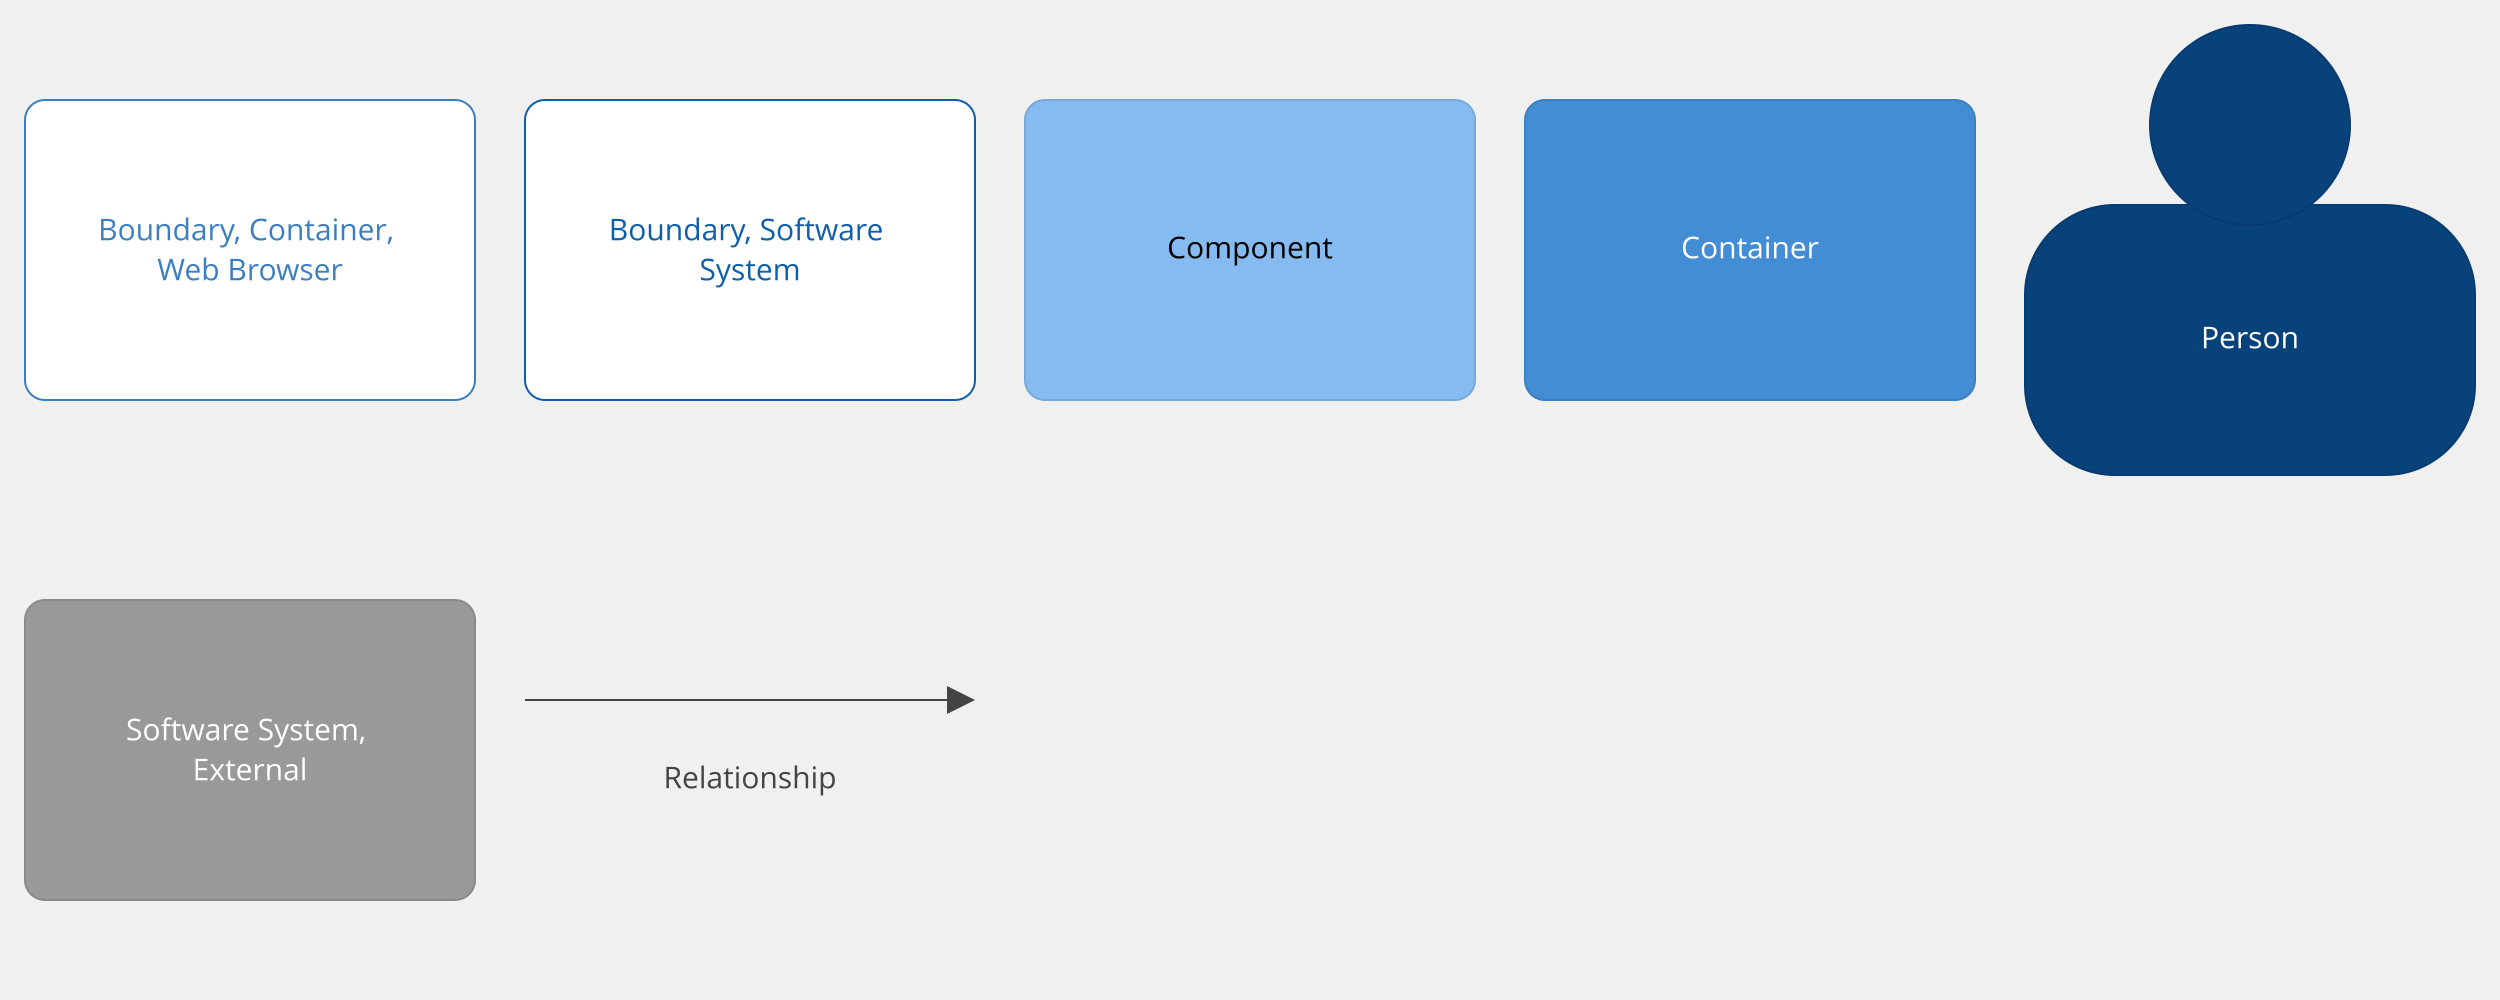
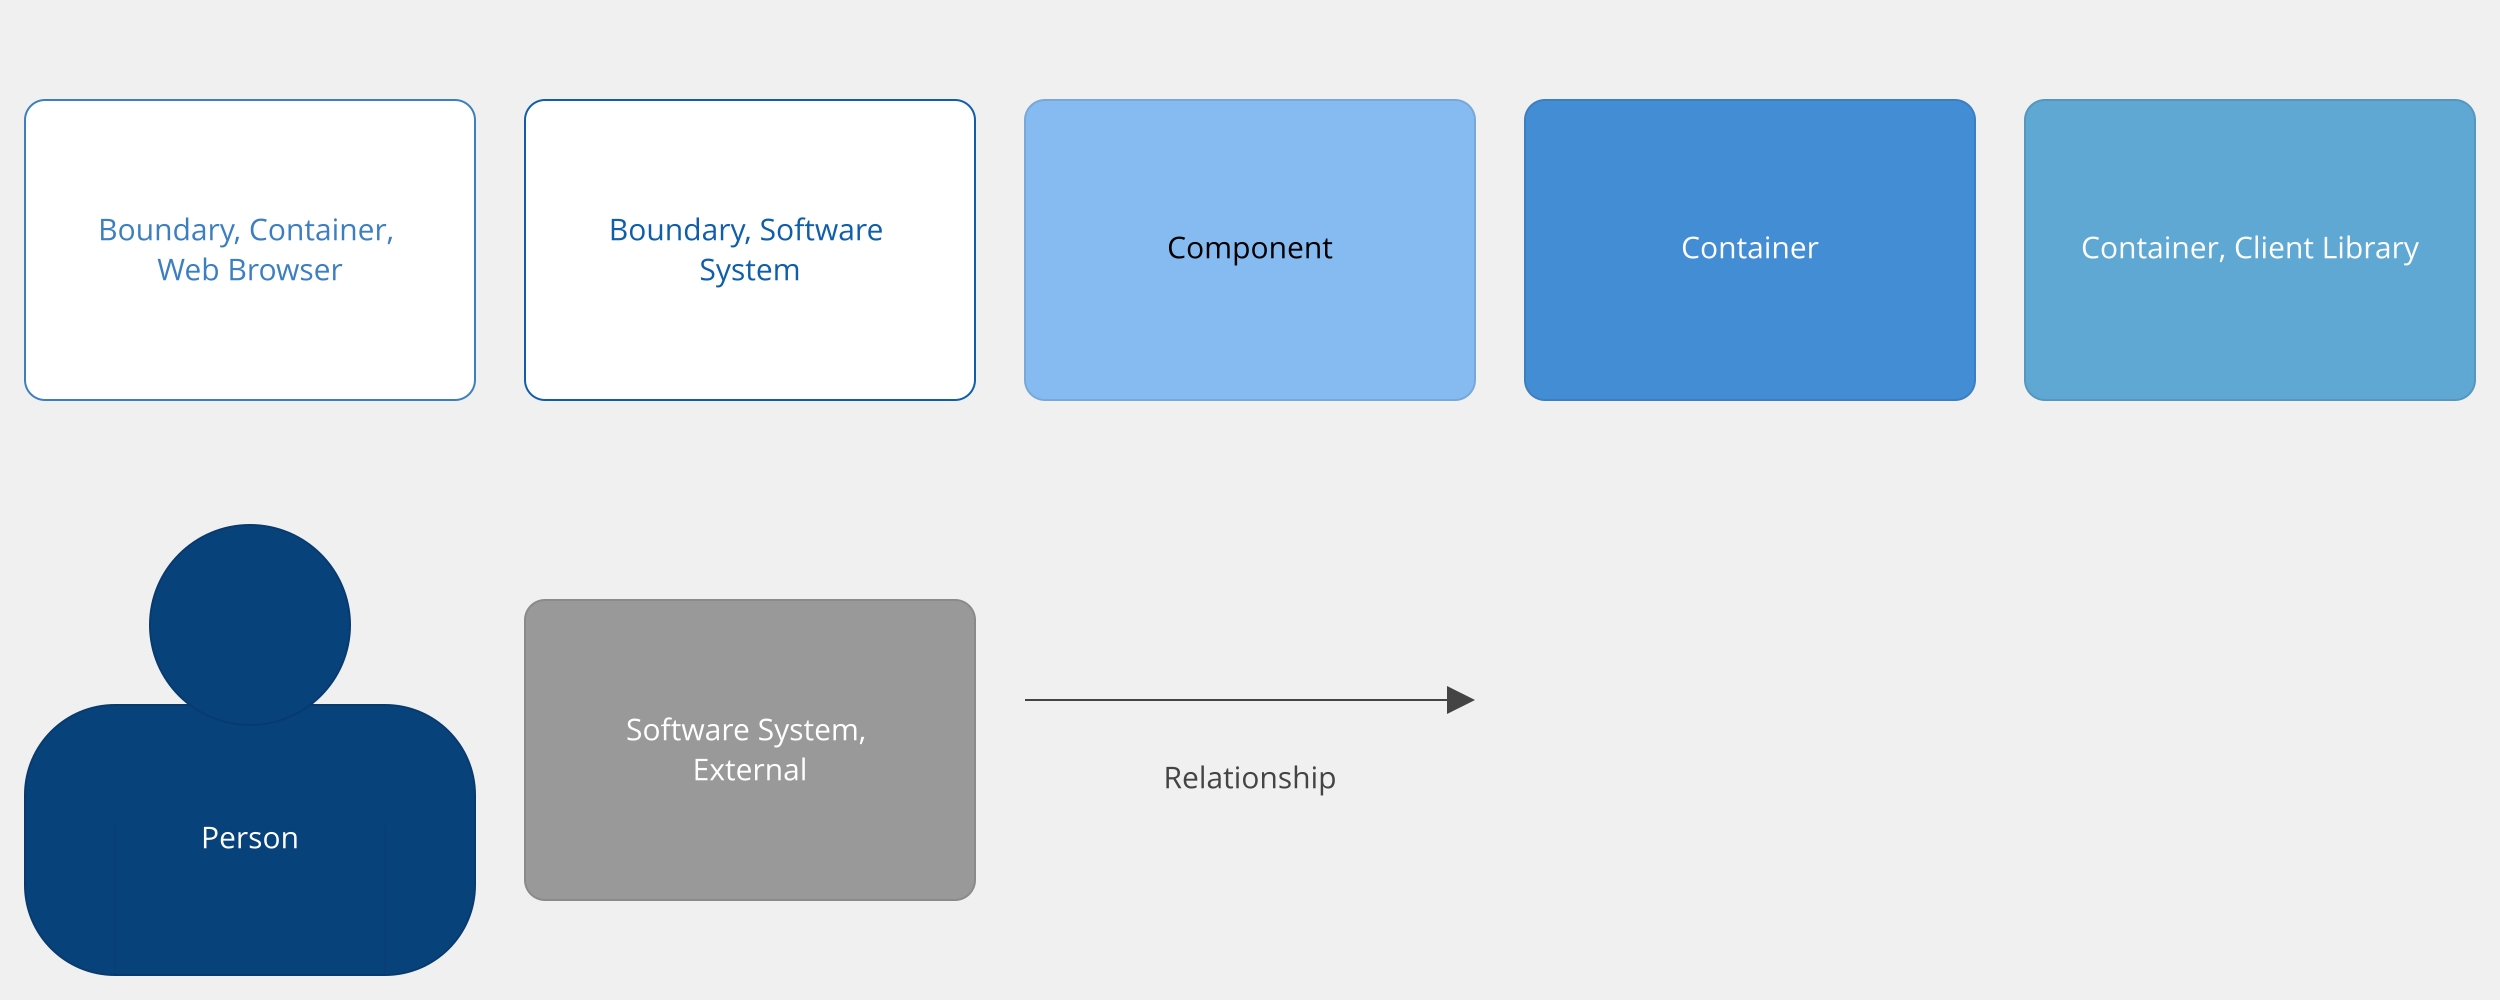
<svg xmlns="http://www.w3.org/2000/svg" version="1.1" viewBox="0 0 2500 1000" style="background: #ffffff">
  <g transform="translate(25,100)">
    <rect width="450" height="300" rx="20" ry="20" x="0" y="0" fill="#ffffff" stroke-width="2" stroke="#3c7fc0" stroke-dasharray="" />
    <text x="225" y="77" text-anchor="middle" dominant-baseline="hanging" fill="#3c7fc0" font-size="30px" font-family="Open Sans, Tahoma, Arial">
      <tspan x="225" dy="40px">Boundary, Container,</tspan>
      <tspan x="225" dy="40px">Web Browser</tspan>
    </text>
  </g>
  <g transform="translate(525,100)">
    <rect width="450" height="300" rx="20" ry="20" x="0" y="0" fill="#ffffff" stroke-width="2" stroke="#0f5eaa" stroke-dasharray="" />
    <text x="225" y="77" text-anchor="middle" dominant-baseline="hanging" fill="#0f5eaa" font-size="30px" font-family="Open Sans, Tahoma, Arial">
      <tspan x="225" dy="40px">Boundary, Software</tspan>
      <tspan x="225" dy="40px">System</tspan>
    </text>
  </g>
  <g transform="translate(1025,100)">
    <rect width="450" height="300" rx="20" ry="20" x="0" y="0" fill="#85bbf0" stroke-width="2" stroke="#78a8d8" stroke-dasharray="" />
    <text x="225" y="95" text-anchor="middle" dominant-baseline="hanging" fill="#000000" font-size="30px" font-family="Open Sans, Tahoma, Arial">
      <tspan x="225" dy="40px">Component</tspan>
    </text>
  </g>
  <g transform="translate(1525,100)">
    <rect width="450" height="300" rx="20" ry="20" x="0" y="0" fill="#438dd5" stroke-width="2" stroke="#3c7fc0" stroke-dasharray="" />
    <text x="225" y="95" text-anchor="middle" dominant-baseline="hanging" fill="#ffffff" font-size="30px" font-family="Open Sans, Tahoma, Arial">
      <tspan x="225" dy="40px">Container</tspan>
    </text>
  </g>
-   <g transform="translate(2025,25)">
+   <g transform="translate(2025,100)">
+     <rect width="450" height="300" rx="20" ry="20" x="0" y="0" fill="#5fa8d3" stroke-width="2" stroke="#5697be" stroke-dasharray="" />
+     <text x="225" y="95" text-anchor="middle" dominant-baseline="hanging" fill="#ffffff" font-size="30px" font-family="Open Sans, Tahoma, Arial">
+       <tspan x="225" dy="40px">Container, Client Library</tspan>
+     </text>
+   </g>
+   <g transform="translate(25,525)">
    <rect x="0" y="180" width="450" height="270" rx="90" fill="#08427b" stroke-width="2" stroke="#073b6f" stroke-dasharray="" />
    <circle cx="225" cy="100" r="100" fill="#08427b" stroke-width="2" stroke="#073b6f" stroke-dasharray="" />
    <line x1="90" y1="300" x2="90" y2="450" stroke-width="1" stroke="#073b6f" stroke-dasharray="" />
    <line x1="360" y1="300" x2="360" y2="450" stroke-width="1" stroke="#073b6f" stroke-dasharray="" />
    <text x="225" y="260" text-anchor="middle" dominant-baseline="hanging" fill="#ffffff" font-size="30px" font-family="Open Sans, Tahoma, Arial">
      <tspan x="225" dy="40px">Person</tspan>
    </text>
  </g>
-   <g transform="translate(25,600)">
+   <g transform="translate(525,600)">
    <rect width="450" height="300" rx="20" ry="20" x="0" y="0" fill="#999999" stroke-width="2" stroke="#8a8a8a" stroke-dasharray="" />
    <text x="225" y="77" text-anchor="middle" dominant-baseline="hanging" fill="#ffffff" font-size="30px" font-family="Open Sans, Tahoma, Arial">
      <tspan x="225" dy="40px">Software System,</tspan>
      <tspan x="225" dy="40px">External</tspan>
    </text>
  </g>
-   <g transform="translate(525,670)">
+   <g transform="translate(1025,670)">
    <path d="M422,0 L422,44 L450,30 L 422,16" style="fill:#444444" />
    <path d="M0,30 L422,30" style="stroke:#444444; stroke-width: 2; fill: none; stroke-dasharray: ;" />
    <text x="225" y="55" text-anchor="middle" dominant-baseline="hanging" fill="#444444" font-size="30px" font-family="Open Sans, Tahoma, Arial">
      <tspan x="225" dy="40px">Relationship</tspan>
    </text>
  </g>
</svg>
